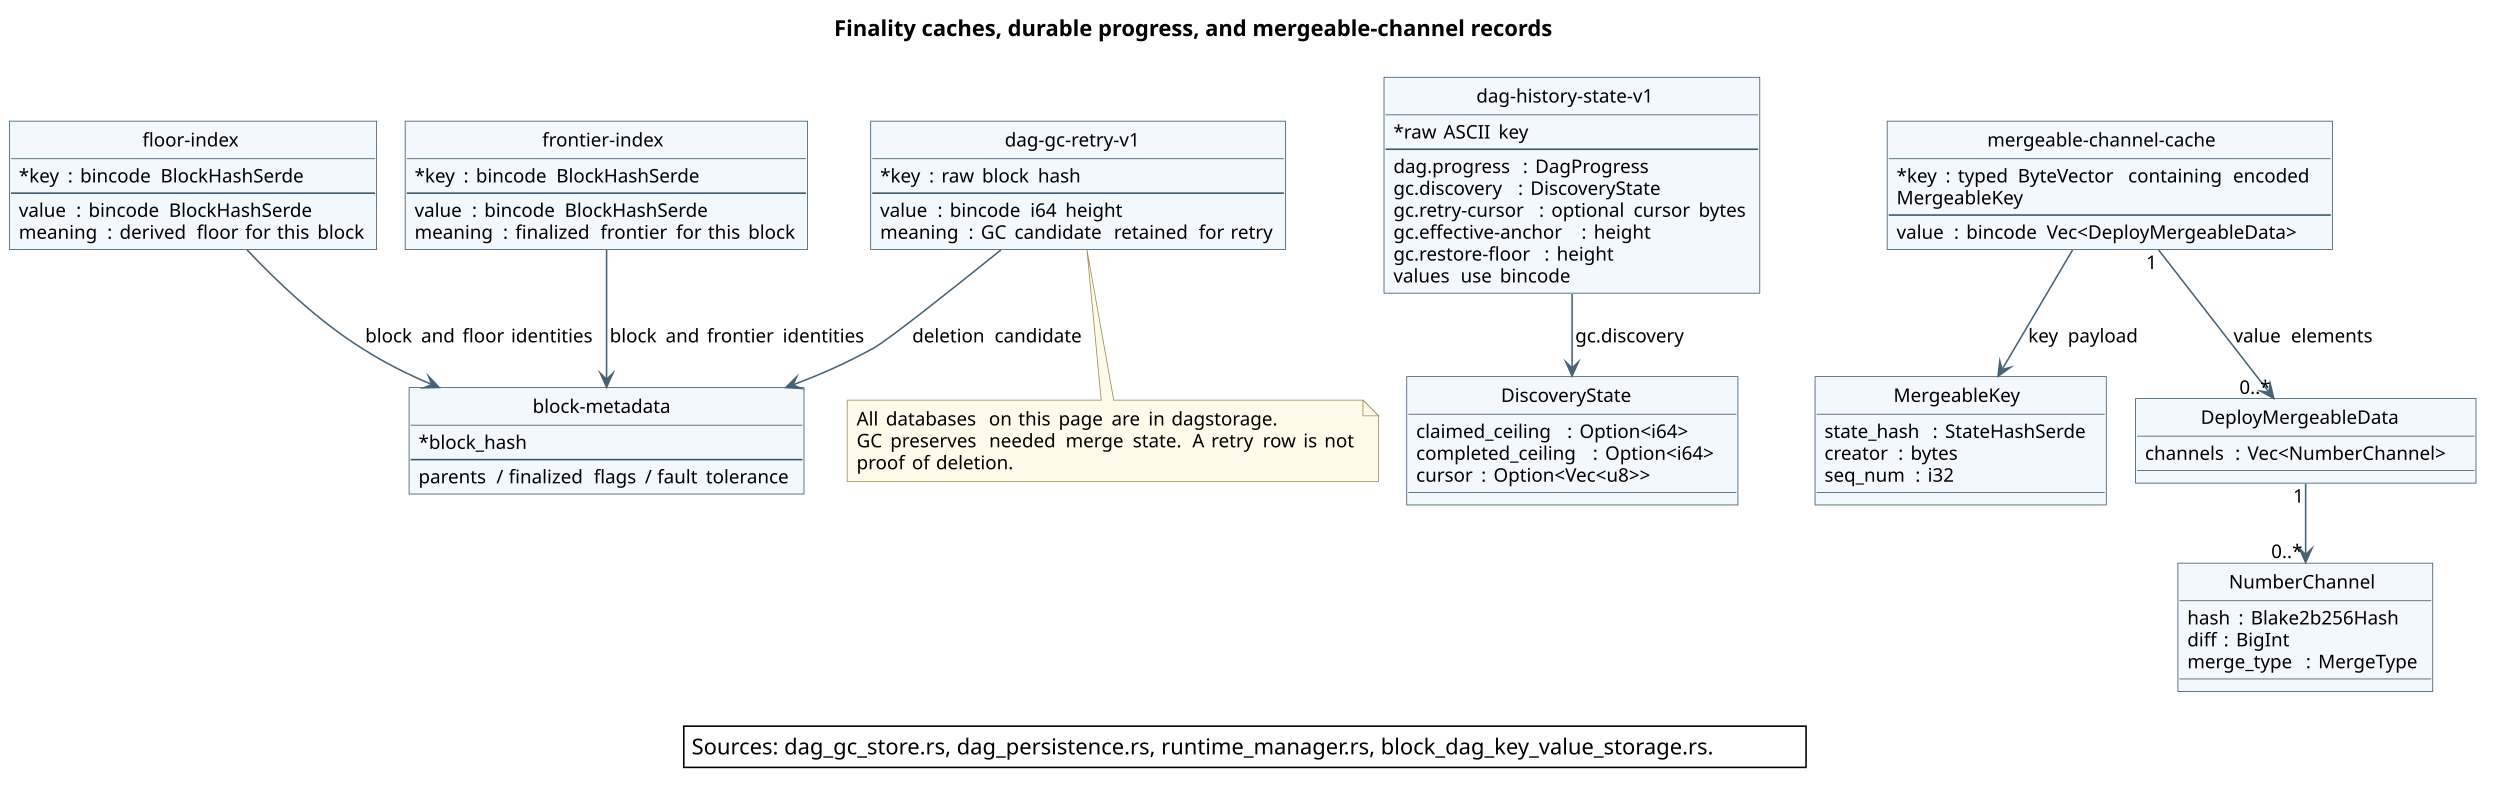
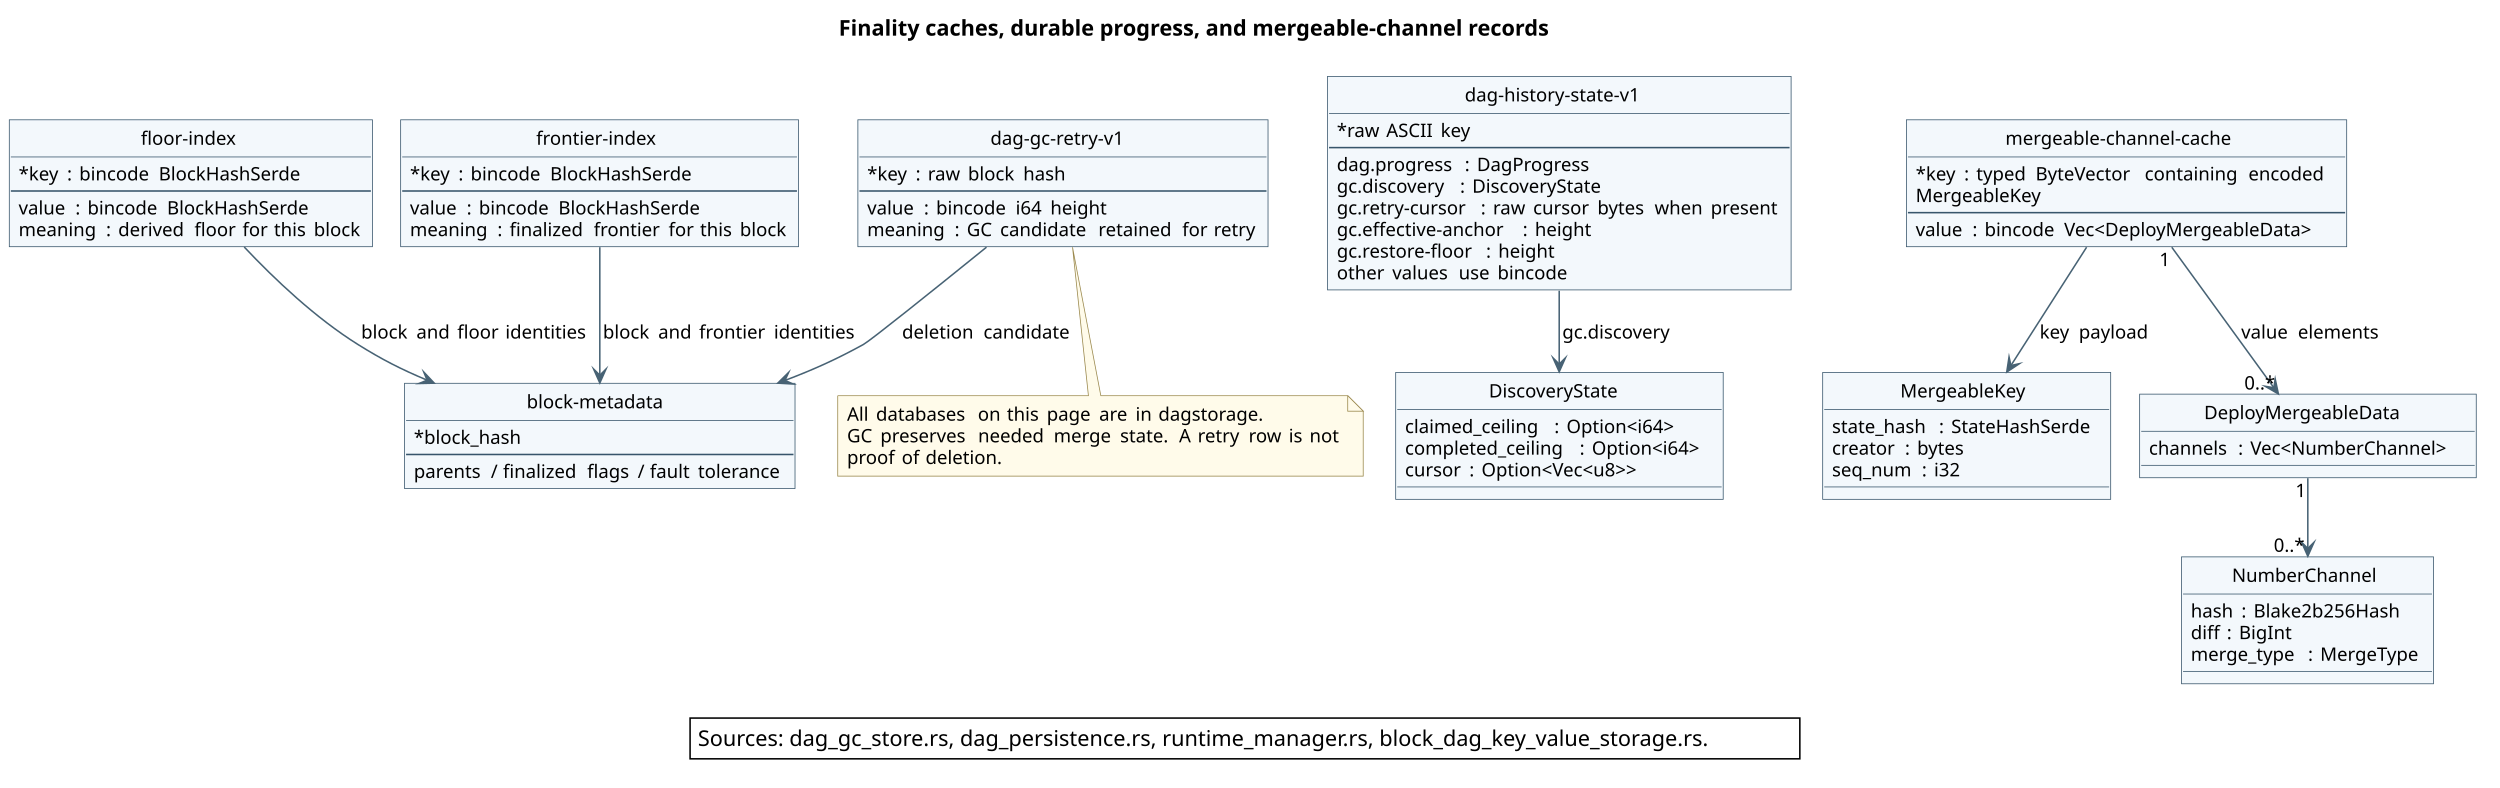
- <svg xmlns="http://www.w3.org/2000/svg" version="1.1" data-diagram-type="CLASS" style="width:1595px;height:508px;background:#FFFFFF;" width="1595px" height="508px" viewBox="0 0 1595 508" zoomAndPan="magnify" preserveAspectRatio="none" contentStyleType="text/css">
+ <svg xmlns="http://www.w3.org/2000/svg" version="1.1" data-diagram-type="CLASS" style="width:1613px;height:508px;background:#FFFFFF;" width="1613px" height="508px" viewBox="0 0 1613 508" zoomAndPan="magnify" preserveAspectRatio="none" contentStyleType="text/css">
  <defs />
  <g font-family="sans-serif" lengthAdjust="spacing">
    <g class="title" data-source-line="2">
-       <text x="532.136" y="22.995" fill="#000" font-size="14" textLength="524.228" font-weight="700">Finality caches, durable progress, and mergeable-channel records</text>
+       <text x="541.136" y="22.995" fill="#000" font-size="14" textLength="524.228" font-weight="700">Finality caches, durable progress, and mergeable-channel records</text>
    </g>
    <g class="entity" data-qualified-name="Floor" id="ent0001" data-source-line="3">
      <rect x="6" y="77.297" width="234.299" height="81.875" fill="#F3F8FC" style="stroke:#37556B;stroke-width:0.5;" />
      <text x="90.876" y="93.436" fill="#000" font-size="12" textLength="64.547">floor-index</text>
      <line x1="7" y1="101.266" x2="239.299" y2="101.266" style="stroke:#37556B;stroke-width:0.5;" />
      <text x="12" y="116.404" fill="#000" font-size="12" textLength="27.434">*key</text>
      <text x="39.434" y="116.404" fill="#000" font-size="12"> </text>
      <text x="43.248" y="116.404" fill="#000" font-size="12">:</text>
      <text x="47.291" y="116.404" fill="#000" font-size="12"> </text>
      <text x="51.105" y="116.404" fill="#000" font-size="12" textLength="47.496">bincode</text>
      <text x="98.602" y="116.404" fill="#000" font-size="12"> </text>
      <text x="102.416" y="116.404" fill="#000" font-size="12" textLength="97.623">BlockHashSerde</text>
      <line x1="7" y1="123.234" x2="239.299" y2="123.234" style="stroke:#37556B;stroke-width:1;" />
      <text x="12" y="138.373" fill="#000" font-size="12" textLength="32.777">value</text>
      <text x="44.777" y="138.373" fill="#000" font-size="12"> </text>
      <text x="48.592" y="138.373" fill="#000" font-size="12">:</text>
      <text x="52.635" y="138.373" fill="#000" font-size="12"> </text>
      <text x="56.449" y="138.373" fill="#000" font-size="12" textLength="47.496">bincode</text>
      <text x="103.945" y="138.373" fill="#000" font-size="12"> </text>
      <text x="107.76" y="138.373" fill="#000" font-size="12" textLength="97.623">BlockHashSerde</text>
      <text x="12" y="152.342" fill="#000" font-size="12" textLength="52.588">meaning</text>
      <text x="64.588" y="152.342" fill="#000" font-size="12"> </text>
      <text x="68.402" y="152.342" fill="#000" font-size="12">:</text>
      <text x="72.445" y="152.342" fill="#000" font-size="12"> </text>
      <text x="76.26" y="152.342" fill="#000" font-size="12" textLength="45.369">derived</text>
      <text x="121.629" y="152.342" fill="#000" font-size="12"> </text>
      <text x="125.443" y="152.342" fill="#000" font-size="12" textLength="27.176">floor</text>
      <text x="152.619" y="152.342" fill="#000" font-size="12"> </text>
      <text x="156.434" y="152.342" fill="#000" font-size="12" textLength="16.5">for</text>
      <text x="172.934" y="152.342" fill="#000" font-size="12"> </text>
      <text x="176.748" y="152.342" fill="#000" font-size="12" textLength="21.896">this</text>
      <text x="198.645" y="152.342" fill="#000" font-size="12"> </text>
      <text x="202.459" y="152.342" fill="#000" font-size="12" textLength="31.84">block</text>
    </g>
    <g class="entity" data-qualified-name="Frontier" id="ent0002" data-source-line="9">
      <rect x="258.5" y="77.297" width="256.699" height="81.875" fill="#F3F8FC" style="stroke:#37556B;stroke-width:0.5;" />
      <text x="345.934" y="93.436" fill="#000" font-size="12" textLength="81.832">frontier-index</text>
      <line x1="259.5" y1="101.266" x2="514.199" y2="101.266" style="stroke:#37556B;stroke-width:0.5;" />
      <text x="264.5" y="116.404" fill="#000" font-size="12" textLength="27.434">*key</text>
      <text x="291.934" y="116.404" fill="#000" font-size="12"> </text>
      <text x="295.748" y="116.404" fill="#000" font-size="12">:</text>
      <text x="299.791" y="116.404" fill="#000" font-size="12"> </text>
      <text x="303.605" y="116.404" fill="#000" font-size="12" textLength="47.496">bincode</text>
      <text x="351.102" y="116.404" fill="#000" font-size="12"> </text>
      <text x="354.916" y="116.404" fill="#000" font-size="12" textLength="97.623">BlockHashSerde</text>
      <line x1="259.5" y1="123.234" x2="514.199" y2="123.234" style="stroke:#37556B;stroke-width:1;" />
      <text x="264.5" y="138.373" fill="#000" font-size="12" textLength="32.777">value</text>
      <text x="297.277" y="138.373" fill="#000" font-size="12"> </text>
      <text x="301.092" y="138.373" fill="#000" font-size="12">:</text>
      <text x="305.135" y="138.373" fill="#000" font-size="12"> </text>
      <text x="308.949" y="138.373" fill="#000" font-size="12" textLength="47.496">bincode</text>
      <text x="356.445" y="138.373" fill="#000" font-size="12"> </text>
      <text x="360.26" y="138.373" fill="#000" font-size="12" textLength="97.623">BlockHashSerde</text>
      <text x="264.5" y="152.342" fill="#000" font-size="12" textLength="52.588">meaning</text>
      <text x="317.088" y="152.342" fill="#000" font-size="12"> </text>
      <text x="320.902" y="152.342" fill="#000" font-size="12">:</text>
      <text x="324.945" y="152.342" fill="#000" font-size="12"> </text>
      <text x="328.76" y="152.342" fill="#000" font-size="12" textLength="50.484">finalized</text>
      <text x="379.244" y="152.342" fill="#000" font-size="12"> </text>
      <text x="383.059" y="152.342" fill="#000" font-size="12" textLength="44.461">frontier</text>
      <text x="427.52" y="152.342" fill="#000" font-size="12"> </text>
      <text x="431.334" y="152.342" fill="#000" font-size="12" textLength="16.5">for</text>
      <text x="447.834" y="152.342" fill="#000" font-size="12"> </text>
      <text x="451.648" y="152.342" fill="#000" font-size="12" textLength="21.896">this</text>
      <text x="473.545" y="152.342" fill="#000" font-size="12"> </text>
      <text x="477.359" y="152.342" fill="#000" font-size="12" textLength="31.84">block</text>
    </g>
    <g class="entity" data-qualified-name="Metadata" id="ent0003" data-source-line="15">
      <rect x="261" y="247.297" width="251.947" height="67.906" fill="#F3F8FC" style="stroke:#37556B;stroke-width:0.5;" />
      <text x="339.809" y="263.436" fill="#000" font-size="12" textLength="94.33">block-metadata</text>
      <line x1="262" y1="271.266" x2="511.947" y2="271.266" style="stroke:#37556B;stroke-width:0.5;" />
      <text x="267" y="286.404" fill="#000" font-size="12" textLength="72.656">*block_hash</text>
      <line x1="262" y1="293.234" x2="511.947" y2="293.234" style="stroke:#37556B;stroke-width:1;" />
      <text x="267" y="308.373" fill="#000" font-size="12" textLength="45.85">parents</text>
      <text x="312.85" y="308.373" fill="#000" font-size="12"> </text>
      <text x="316.664" y="308.373" fill="#000" font-size="12">/</text>
      <text x="320.707" y="308.373" fill="#000" font-size="12"> </text>
      <text x="324.521" y="308.373" fill="#000" font-size="12" textLength="50.484">finalized</text>
      <text x="375.006" y="308.373" fill="#000" font-size="12"> </text>
      <text x="378.82" y="308.373" fill="#000" font-size="12" textLength="28.781">flags</text>
      <text x="407.602" y="308.373" fill="#000" font-size="12"> </text>
      <text x="411.416" y="308.373" fill="#000" font-size="12">/</text>
      <text x="415.459" y="308.373" fill="#000" font-size="12"> </text>
      <text x="419.273" y="308.373" fill="#000" font-size="12" textLength="27.223">fault</text>
      <text x="446.496" y="308.373" fill="#000" font-size="12"> </text>
      <text x="450.311" y="308.373" fill="#000" font-size="12" textLength="56.637">tolerance</text>
    </g>
    <g class="entity" data-qualified-name="State" id="ent0004" data-source-line="20">
-       <rect x="883" y="49.297" width="239.736" height="137.75" fill="#F3F8FC" style="stroke:#37556B;stroke-width:0.5;" />
-       <text x="941.875" y="65.436" fill="#000" font-size="12" textLength="121.986">dag-history-state-v1</text>
-       <line x1="884" y1="73.266" x2="1121.736" y2="73.266" style="stroke:#37556B;stroke-width:0.5;" />
-       <text x="889" y="88.404" fill="#000" font-size="12" textLength="28.102">*raw</text>
-       <text x="917.102" y="88.404" fill="#000" font-size="12"> </text>
-       <text x="920.916" y="88.404" fill="#000" font-size="12" textLength="31.283">ASCII</text>
-       <text x="952.199" y="88.404" fill="#000" font-size="12"> </text>
-       <text x="956.014" y="88.404" fill="#000" font-size="12" textLength="21.434">key</text>
-       <line x1="884" y1="95.234" x2="1121.736" y2="95.234" style="stroke:#37556B;stroke-width:1;" />
-       <text x="889" y="110.373" fill="#000" font-size="12" textLength="78.732">dag.progress</text>
-       <text x="967.732" y="110.373" fill="#000" font-size="12"> </text>
-       <text x="971.547" y="110.373" fill="#000" font-size="12">:</text>
-       <text x="975.59" y="110.373" fill="#000" font-size="12"> </text>
-       <text x="979.404" y="110.373" fill="#000" font-size="12" textLength="76.16">DagProgress</text>
-       <text x="889" y="124.342" fill="#000" font-size="12" textLength="75.691">gc.discovery</text>
-       <text x="964.691" y="124.342" fill="#000" font-size="12"> </text>
-       <text x="968.506" y="124.342" fill="#000" font-size="12">:</text>
-       <text x="972.549" y="124.342" fill="#000" font-size="12"> </text>
-       <text x="976.363" y="124.342" fill="#000" font-size="12" textLength="91.049">DiscoveryState</text>
-       <text x="889" y="138.311" fill="#000" font-size="12" textLength="89.08">gc.retry-cursor</text>
-       <text x="978.08" y="138.311" fill="#000" font-size="12"> </text>
-       <text x="981.895" y="138.311" fill="#000" font-size="12">:</text>
-       <text x="985.938" y="138.311" fill="#000" font-size="12"> </text>
-       <text x="989.752" y="138.311" fill="#000" font-size="12" textLength="48.633">optional</text>
-       <text x="1038.385" y="138.311" fill="#000" font-size="12"> </text>
-       <text x="1042.199" y="138.311" fill="#000" font-size="12" textLength="37.664">cursor</text>
-       <text x="1079.863" y="138.311" fill="#000" font-size="12"> </text>
-       <text x="1083.678" y="138.311" fill="#000" font-size="12" textLength="33.059">bytes</text>
-       <text x="889" y="152.279" fill="#000" font-size="12" textLength="116.133">gc.effective-anchor</text>
-       <text x="1005.133" y="152.279" fill="#000" font-size="12"> </text>
-       <text x="1008.947" y="152.279" fill="#000" font-size="12">:</text>
-       <text x="1012.99" y="152.279" fill="#000" font-size="12"> </text>
-       <text x="1016.805" y="152.279" fill="#000" font-size="12" textLength="38.25">height</text>
-       <text x="889" y="166.248" fill="#000" font-size="12" textLength="92.467">gc.restore-floor</text>
-       <text x="981.467" y="166.248" fill="#000" font-size="12"> </text>
-       <text x="985.281" y="166.248" fill="#000" font-size="12">:</text>
-       <text x="989.324" y="166.248" fill="#000" font-size="12"> </text>
-       <text x="993.139" y="166.248" fill="#000" font-size="12" textLength="38.25">height</text>
-       <text x="889" y="180.217" fill="#000" font-size="12" textLength="39.029">values</text>
-       <text x="928.029" y="180.217" fill="#000" font-size="12"> </text>
-       <text x="931.844" y="180.217" fill="#000" font-size="12" textLength="21.24">use</text>
-       <text x="953.084" y="180.217" fill="#000" font-size="12"> </text>
-       <text x="956.898" y="180.217" fill="#000" font-size="12" textLength="47.496">bincode</text>
+       <rect x="856.5" y="49.297" width="299.121" height="137.75" fill="#F3F8FC" style="stroke:#37556B;stroke-width:0.5;" />
+       <text x="945.067" y="65.436" fill="#000" font-size="12" textLength="121.986">dag-history-state-v1</text>
+       <line x1="857.5" y1="73.266" x2="1154.621" y2="73.266" style="stroke:#37556B;stroke-width:0.5;" />
+       <text x="862.5" y="88.404" fill="#000" font-size="12" textLength="28.102">*raw</text>
+       <text x="890.602" y="88.404" fill="#000" font-size="12"> </text>
+       <text x="894.416" y="88.404" fill="#000" font-size="12" textLength="31.283">ASCII</text>
+       <text x="925.699" y="88.404" fill="#000" font-size="12"> </text>
+       <text x="929.514" y="88.404" fill="#000" font-size="12" textLength="21.434">key</text>
+       <line x1="857.5" y1="95.234" x2="1154.621" y2="95.234" style="stroke:#37556B;stroke-width:1;" />
+       <text x="862.5" y="110.373" fill="#000" font-size="12" textLength="78.732">dag.progress</text>
+       <text x="941.232" y="110.373" fill="#000" font-size="12"> </text>
+       <text x="945.047" y="110.373" fill="#000" font-size="12">:</text>
+       <text x="949.09" y="110.373" fill="#000" font-size="12"> </text>
+       <text x="952.904" y="110.373" fill="#000" font-size="12" textLength="76.16">DagProgress</text>
+       <text x="862.5" y="124.342" fill="#000" font-size="12" textLength="75.691">gc.discovery</text>
+       <text x="938.191" y="124.342" fill="#000" font-size="12"> </text>
+       <text x="942.006" y="124.342" fill="#000" font-size="12">:</text>
+       <text x="946.049" y="124.342" fill="#000" font-size="12"> </text>
+       <text x="949.863" y="124.342" fill="#000" font-size="12" textLength="91.049">DiscoveryState</text>
+       <text x="862.5" y="138.311" fill="#000" font-size="12" textLength="89.08">gc.retry-cursor</text>
+       <text x="951.58" y="138.311" fill="#000" font-size="12"> </text>
+       <text x="955.395" y="138.311" fill="#000" font-size="12">:</text>
+       <text x="959.438" y="138.311" fill="#000" font-size="12"> </text>
+       <text x="963.252" y="138.311" fill="#000" font-size="12" textLength="22.102">raw</text>
+       <text x="985.354" y="138.311" fill="#000" font-size="12"> </text>
+       <text x="989.168" y="138.311" fill="#000" font-size="12" textLength="37.664">cursor</text>
+       <text x="1026.832" y="138.311" fill="#000" font-size="12"> </text>
+       <text x="1030.646" y="138.311" fill="#000" font-size="12" textLength="33.059">bytes</text>
+       <text x="1063.705" y="138.311" fill="#000" font-size="12"> </text>
+       <text x="1067.52" y="138.311" fill="#000" font-size="12" textLength="32.408">when</text>
+       <text x="1099.928" y="138.311" fill="#000" font-size="12"> </text>
+       <text x="1103.742" y="138.311" fill="#000" font-size="12" textLength="45.879">present</text>
+       <text x="862.5" y="152.279" fill="#000" font-size="12" textLength="116.133">gc.effective-anchor</text>
+       <text x="978.633" y="152.279" fill="#000" font-size="12"> </text>
+       <text x="982.447" y="152.279" fill="#000" font-size="12">:</text>
+       <text x="986.49" y="152.279" fill="#000" font-size="12"> </text>
+       <text x="990.305" y="152.279" fill="#000" font-size="12" textLength="38.25">height</text>
+       <text x="862.5" y="166.248" fill="#000" font-size="12" textLength="92.467">gc.restore-floor</text>
+       <text x="954.967" y="166.248" fill="#000" font-size="12"> </text>
+       <text x="958.781" y="166.248" fill="#000" font-size="12">:</text>
+       <text x="962.824" y="166.248" fill="#000" font-size="12"> </text>
+       <text x="966.639" y="166.248" fill="#000" font-size="12" textLength="38.25">height</text>
+       <text x="862.5" y="180.217" fill="#000" font-size="12" textLength="31.969">other</text>
+       <text x="894.469" y="180.217" fill="#000" font-size="12"> </text>
+       <text x="898.283" y="180.217" fill="#000" font-size="12" textLength="39.029">values</text>
+       <text x="937.313" y="180.217" fill="#000" font-size="12"> </text>
+       <text x="941.127" y="180.217" fill="#000" font-size="12" textLength="21.24">use</text>
+       <text x="962.367" y="180.217" fill="#000" font-size="12"> </text>
+       <text x="966.182" y="180.217" fill="#000" font-size="12" textLength="47.496">bincode</text>
    </g>
    <g class="entity" data-qualified-name="DiscoveryState" id="ent0005" data-source-line="30">
-       <rect x="897.5" y="240.297" width="211.307" height="81.875" fill="#F3F8FC" style="stroke:#37556B;stroke-width:0.5;" />
-       <text x="957.629" y="256.436" fill="#000" font-size="12" textLength="91.049">DiscoveryState</text>
-       <line x1="898.5" y1="264.266" x2="1107.807" y2="264.266" style="stroke:#37556B;stroke-width:0.5;" />
-       <text x="903.5" y="279.404" fill="#000" font-size="12" textLength="92.514">claimed_ceiling</text>
-       <text x="996.014" y="279.404" fill="#000" font-size="12"> </text>
-       <text x="999.828" y="279.404" fill="#000" font-size="12">:</text>
-       <text x="1003.871" y="279.404" fill="#000" font-size="12"> </text>
-       <text x="1007.686" y="279.404" fill="#000" font-size="12" textLength="78.762">Option&lt;i64&gt;</text>
-       <text x="903.5" y="293.373" fill="#000" font-size="12" textLength="108.873">completed_ceiling</text>
-       <text x="1012.373" y="293.373" fill="#000" font-size="12"> </text>
-       <text x="1016.188" y="293.373" fill="#000" font-size="12">:</text>
-       <text x="1020.23" y="293.373" fill="#000" font-size="12"> </text>
-       <text x="1024.045" y="293.373" fill="#000" font-size="12" textLength="78.762">Option&lt;i64&gt;</text>
-       <text x="903.5" y="307.342" fill="#000" font-size="12" textLength="37.664">cursor</text>
-       <text x="941.164" y="307.342" fill="#000" font-size="12"> </text>
-       <text x="944.979" y="307.342" fill="#000" font-size="12">:</text>
-       <text x="949.021" y="307.342" fill="#000" font-size="12"> </text>
-       <text x="952.836" y="307.342" fill="#000" font-size="12" textLength="117.697">Option&lt;Vec&lt;u8&gt;&gt;</text>
-       <line x1="898.5" y1="314.172" x2="1107.807" y2="314.172" style="stroke:#37556B;stroke-width:0.5;" />
+       <rect x="900.5" y="240.297" width="211.307" height="81.875" fill="#F3F8FC" style="stroke:#37556B;stroke-width:0.5;" />
+       <text x="960.629" y="256.436" fill="#000" font-size="12" textLength="91.049">DiscoveryState</text>
+       <line x1="901.5" y1="264.266" x2="1110.807" y2="264.266" style="stroke:#37556B;stroke-width:0.5;" />
+       <text x="906.5" y="279.404" fill="#000" font-size="12" textLength="92.514">claimed_ceiling</text>
+       <text x="999.014" y="279.404" fill="#000" font-size="12"> </text>
+       <text x="1002.828" y="279.404" fill="#000" font-size="12">:</text>
+       <text x="1006.871" y="279.404" fill="#000" font-size="12"> </text>
+       <text x="1010.686" y="279.404" fill="#000" font-size="12" textLength="78.762">Option&lt;i64&gt;</text>
+       <text x="906.5" y="293.373" fill="#000" font-size="12" textLength="108.873">completed_ceiling</text>
+       <text x="1015.373" y="293.373" fill="#000" font-size="12"> </text>
+       <text x="1019.188" y="293.373" fill="#000" font-size="12">:</text>
+       <text x="1023.23" y="293.373" fill="#000" font-size="12"> </text>
+       <text x="1027.045" y="293.373" fill="#000" font-size="12" textLength="78.762">Option&lt;i64&gt;</text>
+       <text x="906.5" y="307.342" fill="#000" font-size="12" textLength="37.664">cursor</text>
+       <text x="944.164" y="307.342" fill="#000" font-size="12"> </text>
+       <text x="947.979" y="307.342" fill="#000" font-size="12">:</text>
+       <text x="952.021" y="307.342" fill="#000" font-size="12"> </text>
+       <text x="955.836" y="307.342" fill="#000" font-size="12" textLength="117.697">Option&lt;Vec&lt;u8&gt;&gt;</text>
+       <line x1="901.5" y1="314.172" x2="1110.807" y2="314.172" style="stroke:#37556B;stroke-width:0.5;" />
    </g>
    <g class="entity" data-qualified-name="Retry" id="ent0006" data-source-line="35">
-       <rect x="555.5" y="77.297" width="264.633" height="81.875" fill="#F3F8FC" style="stroke:#37556B;stroke-width:0.5;" />
-       <text x="641.023" y="93.436" fill="#000" font-size="12" textLength="93.586">dag-gc-retry-v1</text>
-       <line x1="556.5" y1="101.266" x2="819.133" y2="101.266" style="stroke:#37556B;stroke-width:0.5;" />
-       <text x="561.5" y="116.404" fill="#000" font-size="12" textLength="27.434">*key</text>
-       <text x="588.934" y="116.404" fill="#000" font-size="12"> </text>
-       <text x="592.748" y="116.404" fill="#000" font-size="12">:</text>
-       <text x="596.791" y="116.404" fill="#000" font-size="12"> </text>
-       <text x="600.605" y="116.404" fill="#000" font-size="12" textLength="22.102">raw</text>
-       <text x="622.707" y="116.404" fill="#000" font-size="12"> </text>
-       <text x="626.521" y="116.404" fill="#000" font-size="12" textLength="31.84">block</text>
-       <text x="658.361" y="116.404" fill="#000" font-size="12"> </text>
-       <text x="662.176" y="116.404" fill="#000" font-size="12" textLength="28.816">hash</text>
-       <line x1="556.5" y1="123.234" x2="819.133" y2="123.234" style="stroke:#37556B;stroke-width:1;" />
-       <text x="561.5" y="138.373" fill="#000" font-size="12" textLength="32.777">value</text>
-       <text x="594.277" y="138.373" fill="#000" font-size="12"> </text>
-       <text x="598.092" y="138.373" fill="#000" font-size="12">:</text>
-       <text x="602.135" y="138.373" fill="#000" font-size="12"> </text>
-       <text x="605.949" y="138.373" fill="#000" font-size="12" textLength="47.496">bincode</text>
-       <text x="653.445" y="138.373" fill="#000" font-size="12"> </text>
-       <text x="657.26" y="138.373" fill="#000" font-size="12" textLength="18.604">i64</text>
-       <text x="675.863" y="138.373" fill="#000" font-size="12"> </text>
-       <text x="679.678" y="138.373" fill="#000" font-size="12" textLength="38.25">height</text>
-       <text x="561.5" y="152.342" fill="#000" font-size="12" textLength="52.588">meaning</text>
-       <text x="614.088" y="152.342" fill="#000" font-size="12"> </text>
-       <text x="617.902" y="152.342" fill="#000" font-size="12">:</text>
-       <text x="621.945" y="152.342" fill="#000" font-size="12"> </text>
-       <text x="625.76" y="152.342" fill="#000" font-size="12" textLength="17.678">GC</text>
-       <text x="643.438" y="152.342" fill="#000" font-size="12"> </text>
-       <text x="647.252" y="152.342" fill="#000" font-size="12" textLength="59.566">candidate</text>
-       <text x="706.818" y="152.342" fill="#000" font-size="12"> </text>
-       <text x="710.633" y="152.342" fill="#000" font-size="12" textLength="50.314">retained</text>
-       <text x="760.947" y="152.342" fill="#000" font-size="12"> </text>
-       <text x="764.762" y="152.342" fill="#000" font-size="12" textLength="16.5">for</text>
-       <text x="781.262" y="152.342" fill="#000" font-size="12"> </text>
-       <text x="785.076" y="152.342" fill="#000" font-size="12" textLength="29.057">retry</text>
+       <rect x="553.5" y="77.297" width="264.633" height="81.875" fill="#F3F8FC" style="stroke:#37556B;stroke-width:0.5;" />
+       <text x="639.023" y="93.436" fill="#000" font-size="12" textLength="93.586">dag-gc-retry-v1</text>
+       <line x1="554.5" y1="101.266" x2="817.133" y2="101.266" style="stroke:#37556B;stroke-width:0.5;" />
+       <text x="559.5" y="116.404" fill="#000" font-size="12" textLength="27.434">*key</text>
+       <text x="586.934" y="116.404" fill="#000" font-size="12"> </text>
+       <text x="590.748" y="116.404" fill="#000" font-size="12">:</text>
+       <text x="594.791" y="116.404" fill="#000" font-size="12"> </text>
+       <text x="598.605" y="116.404" fill="#000" font-size="12" textLength="22.102">raw</text>
+       <text x="620.707" y="116.404" fill="#000" font-size="12"> </text>
+       <text x="624.521" y="116.404" fill="#000" font-size="12" textLength="31.84">block</text>
+       <text x="656.361" y="116.404" fill="#000" font-size="12"> </text>
+       <text x="660.176" y="116.404" fill="#000" font-size="12" textLength="28.816">hash</text>
+       <line x1="554.5" y1="123.234" x2="817.133" y2="123.234" style="stroke:#37556B;stroke-width:1;" />
+       <text x="559.5" y="138.373" fill="#000" font-size="12" textLength="32.777">value</text>
+       <text x="592.277" y="138.373" fill="#000" font-size="12"> </text>
+       <text x="596.092" y="138.373" fill="#000" font-size="12">:</text>
+       <text x="600.135" y="138.373" fill="#000" font-size="12"> </text>
+       <text x="603.949" y="138.373" fill="#000" font-size="12" textLength="47.496">bincode</text>
+       <text x="651.445" y="138.373" fill="#000" font-size="12"> </text>
+       <text x="655.26" y="138.373" fill="#000" font-size="12" textLength="18.604">i64</text>
+       <text x="673.863" y="138.373" fill="#000" font-size="12"> </text>
+       <text x="677.678" y="138.373" fill="#000" font-size="12" textLength="38.25">height</text>
+       <text x="559.5" y="152.342" fill="#000" font-size="12" textLength="52.588">meaning</text>
+       <text x="612.088" y="152.342" fill="#000" font-size="12"> </text>
+       <text x="615.902" y="152.342" fill="#000" font-size="12">:</text>
+       <text x="619.945" y="152.342" fill="#000" font-size="12"> </text>
+       <text x="623.76" y="152.342" fill="#000" font-size="12" textLength="17.678">GC</text>
+       <text x="641.438" y="152.342" fill="#000" font-size="12"> </text>
+       <text x="645.252" y="152.342" fill="#000" font-size="12" textLength="59.566">candidate</text>
+       <text x="704.818" y="152.342" fill="#000" font-size="12"> </text>
+       <text x="708.633" y="152.342" fill="#000" font-size="12" textLength="50.314">retained</text>
+       <text x="758.947" y="152.342" fill="#000" font-size="12"> </text>
+       <text x="762.762" y="152.342" fill="#000" font-size="12" textLength="16.5">for</text>
+       <text x="779.262" y="152.342" fill="#000" font-size="12"> </text>
+       <text x="783.076" y="152.342" fill="#000" font-size="12" textLength="29.057">retry</text>
    </g>
    <g class="entity" data-qualified-name="Mergeable" id="ent0007" data-source-line="41">
-       <rect x="1204" y="77.297" width="284.086" height="81.875" fill="#F3F8FC" style="stroke:#37556B;stroke-width:0.5;" />
-       <text x="1267.855" y="93.436" fill="#000" font-size="12" textLength="156.375">mergeable-channel-cache</text>
-       <line x1="1205" y1="101.266" x2="1487.086" y2="101.266" style="stroke:#37556B;stroke-width:0.5;" />
-       <text x="1210" y="116.404" fill="#000" font-size="12" textLength="27.434">*key</text>
-       <text x="1237.434" y="116.404" fill="#000" font-size="12"> </text>
-       <text x="1241.248" y="116.404" fill="#000" font-size="12">:</text>
-       <text x="1245.291" y="116.404" fill="#000" font-size="12"> </text>
-       <text x="1249.105" y="116.404" fill="#000" font-size="12" textLength="34.424">typed</text>
-       <text x="1283.529" y="116.404" fill="#000" font-size="12"> </text>
-       <text x="1287.344" y="116.404" fill="#000" font-size="12" textLength="66.592">ByteVector</text>
-       <text x="1353.936" y="116.404" fill="#000" font-size="12"> </text>
-       <text x="1357.75" y="116.404" fill="#000" font-size="12" textLength="63.1">containing</text>
-       <text x="1420.85" y="116.404" fill="#000" font-size="12"> </text>
-       <text x="1424.664" y="116.404" fill="#000" font-size="12" textLength="51.545">encoded</text>
-       <text x="1210" y="130.373" fill="#000" font-size="12" textLength="85.711">MergeableKey</text>
-       <line x1="1205" y1="137.203" x2="1487.086" y2="137.203" style="stroke:#37556B;stroke-width:1;" />
-       <text x="1210" y="152.342" fill="#000" font-size="12" textLength="32.777">value</text>
-       <text x="1242.777" y="152.342" fill="#000" font-size="12"> </text>
-       <text x="1246.592" y="152.342" fill="#000" font-size="12">:</text>
-       <text x="1250.635" y="152.342" fill="#000" font-size="12"> </text>
-       <text x="1254.449" y="152.342" fill="#000" font-size="12" textLength="47.496">bincode</text>
-       <text x="1301.945" y="152.342" fill="#000" font-size="12"> </text>
-       <text x="1305.76" y="152.342" fill="#000" font-size="12" textLength="176.326">Vec&lt;DeployMergeableData&gt;</text>
+       <rect x="1230" y="77.297" width="284.086" height="81.875" fill="#F3F8FC" style="stroke:#37556B;stroke-width:0.5;" />
+       <text x="1293.855" y="93.436" fill="#000" font-size="12" textLength="156.375">mergeable-channel-cache</text>
+       <line x1="1231" y1="101.266" x2="1513.086" y2="101.266" style="stroke:#37556B;stroke-width:0.5;" />
+       <text x="1236" y="116.404" fill="#000" font-size="12" textLength="27.434">*key</text>
+       <text x="1263.434" y="116.404" fill="#000" font-size="12"> </text>
+       <text x="1267.248" y="116.404" fill="#000" font-size="12">:</text>
+       <text x="1271.291" y="116.404" fill="#000" font-size="12"> </text>
+       <text x="1275.105" y="116.404" fill="#000" font-size="12" textLength="34.424">typed</text>
+       <text x="1309.529" y="116.404" fill="#000" font-size="12"> </text>
+       <text x="1313.344" y="116.404" fill="#000" font-size="12" textLength="66.592">ByteVector</text>
+       <text x="1379.936" y="116.404" fill="#000" font-size="12"> </text>
+       <text x="1383.75" y="116.404" fill="#000" font-size="12" textLength="63.1">containing</text>
+       <text x="1446.85" y="116.404" fill="#000" font-size="12"> </text>
+       <text x="1450.664" y="116.404" fill="#000" font-size="12" textLength="51.545">encoded</text>
+       <text x="1236" y="130.373" fill="#000" font-size="12" textLength="85.711">MergeableKey</text>
+       <line x1="1231" y1="137.203" x2="1513.086" y2="137.203" style="stroke:#37556B;stroke-width:1;" />
+       <text x="1236" y="152.342" fill="#000" font-size="12" textLength="32.777">value</text>
+       <text x="1268.777" y="152.342" fill="#000" font-size="12"> </text>
+       <text x="1272.592" y="152.342" fill="#000" font-size="12">:</text>
+       <text x="1276.635" y="152.342" fill="#000" font-size="12"> </text>
+       <text x="1280.449" y="152.342" fill="#000" font-size="12" textLength="47.496">bincode</text>
+       <text x="1327.945" y="152.342" fill="#000" font-size="12"> </text>
+       <text x="1331.76" y="152.342" fill="#000" font-size="12" textLength="176.326">Vec&lt;DeployMergeableData&gt;</text>
    </g>
    <g class="entity" data-qualified-name="MergeableKey" id="ent0008" data-source-line="46">
-       <rect x="1158" y="240.297" width="185.818" height="81.875" fill="#F3F8FC" style="stroke:#37556B;stroke-width:0.5;" />
-       <text x="1208.054" y="256.436" fill="#000" font-size="12" textLength="85.711">MergeableKey</text>
-       <line x1="1159" y1="264.266" x2="1342.818" y2="264.266" style="stroke:#37556B;stroke-width:0.5;" />
-       <text x="1164" y="279.404" fill="#000" font-size="12" textLength="65.215">state_hash</text>
-       <text x="1229.215" y="279.404" fill="#000" font-size="12"> </text>
-       <text x="1233.029" y="279.404" fill="#000" font-size="12">:</text>
-       <text x="1237.072" y="279.404" fill="#000" font-size="12"> </text>
-       <text x="1240.887" y="279.404" fill="#000" font-size="12" textLength="96.932">StateHashSerde</text>
-       <text x="1164" y="293.373" fill="#000" font-size="12" textLength="43.248">creator</text>
-       <text x="1207.248" y="293.373" fill="#000" font-size="12"> </text>
-       <text x="1211.063" y="293.373" fill="#000" font-size="12">:</text>
-       <text x="1215.105" y="293.373" fill="#000" font-size="12"> </text>
-       <text x="1218.92" y="293.373" fill="#000" font-size="12" textLength="33.059">bytes</text>
-       <text x="1164" y="307.342" fill="#000" font-size="12" textLength="54.152">seq_num</text>
-       <text x="1218.152" y="307.342" fill="#000" font-size="12"> </text>
-       <text x="1221.967" y="307.342" fill="#000" font-size="12">:</text>
-       <text x="1226.01" y="307.342" fill="#000" font-size="12"> </text>
-       <text x="1229.824" y="307.342" fill="#000" font-size="12" textLength="18.604">i32</text>
-       <line x1="1159" y1="314.172" x2="1342.818" y2="314.172" style="stroke:#37556B;stroke-width:0.5;" />
+       <rect x="1176" y="240.297" width="185.818" height="81.875" fill="#F3F8FC" style="stroke:#37556B;stroke-width:0.5;" />
+       <text x="1226.054" y="256.436" fill="#000" font-size="12" textLength="85.711">MergeableKey</text>
+       <line x1="1177" y1="264.266" x2="1360.818" y2="264.266" style="stroke:#37556B;stroke-width:0.5;" />
+       <text x="1182" y="279.404" fill="#000" font-size="12" textLength="65.215">state_hash</text>
+       <text x="1247.215" y="279.404" fill="#000" font-size="12"> </text>
+       <text x="1251.029" y="279.404" fill="#000" font-size="12">:</text>
+       <text x="1255.072" y="279.404" fill="#000" font-size="12"> </text>
+       <text x="1258.887" y="279.404" fill="#000" font-size="12" textLength="96.932">StateHashSerde</text>
+       <text x="1182" y="293.373" fill="#000" font-size="12" textLength="43.248">creator</text>
+       <text x="1225.248" y="293.373" fill="#000" font-size="12"> </text>
+       <text x="1229.063" y="293.373" fill="#000" font-size="12">:</text>
+       <text x="1233.105" y="293.373" fill="#000" font-size="12"> </text>
+       <text x="1236.92" y="293.373" fill="#000" font-size="12" textLength="33.059">bytes</text>
+       <text x="1182" y="307.342" fill="#000" font-size="12" textLength="54.152">seq_num</text>
+       <text x="1236.152" y="307.342" fill="#000" font-size="12"> </text>
+       <text x="1239.967" y="307.342" fill="#000" font-size="12">:</text>
+       <text x="1244.01" y="307.342" fill="#000" font-size="12"> </text>
+       <text x="1247.824" y="307.342" fill="#000" font-size="12" textLength="18.604">i32</text>
+       <line x1="1177" y1="314.172" x2="1360.818" y2="314.172" style="stroke:#37556B;stroke-width:0.5;" />
    </g>
    <g class="entity" data-qualified-name="DeployMergeableData" id="ent0009" data-source-line="51">
-       <rect x="1362.5" y="254.297" width="217.178" height="53.938" fill="#F3F8FC" style="stroke:#37556B;stroke-width:0.5;" />
-       <text x="1404.075" y="270.436" fill="#000" font-size="12" textLength="134.027">DeployMergeableData</text>
-       <line x1="1363.5" y1="278.266" x2="1578.678" y2="278.266" style="stroke:#37556B;stroke-width:0.5;" />
-       <text x="1368.5" y="293.404" fill="#000" font-size="12" textLength="53.736">channels</text>
-       <text x="1422.236" y="293.404" fill="#000" font-size="12"> </text>
-       <text x="1426.051" y="293.404" fill="#000" font-size="12">:</text>
-       <text x="1430.094" y="293.404" fill="#000" font-size="12"> </text>
-       <text x="1433.908" y="293.404" fill="#000" font-size="12" textLength="139.77">Vec&lt;NumberChannel&gt;</text>
-       <line x1="1363.5" y1="300.234" x2="1578.678" y2="300.234" style="stroke:#37556B;stroke-width:0.5;" />
+       <rect x="1380.5" y="254.297" width="217.178" height="53.938" fill="#F3F8FC" style="stroke:#37556B;stroke-width:0.5;" />
+       <text x="1422.075" y="270.436" fill="#000" font-size="12" textLength="134.027">DeployMergeableData</text>
+       <line x1="1381.5" y1="278.266" x2="1596.678" y2="278.266" style="stroke:#37556B;stroke-width:0.5;" />
+       <text x="1386.5" y="293.404" fill="#000" font-size="12" textLength="53.736">channels</text>
+       <text x="1440.236" y="293.404" fill="#000" font-size="12"> </text>
+       <text x="1444.051" y="293.404" fill="#000" font-size="12">:</text>
+       <text x="1448.094" y="293.404" fill="#000" font-size="12"> </text>
+       <text x="1451.908" y="293.404" fill="#000" font-size="12" textLength="139.77">Vec&lt;NumberChannel&gt;</text>
+       <line x1="1381.5" y1="300.234" x2="1596.678" y2="300.234" style="stroke:#37556B;stroke-width:0.5;" />
    </g>
    <g class="entity" data-qualified-name="NumberChannel" id="ent0010" data-source-line="54">
-       <rect x="1389.5" y="359.297" width="162.586" height="81.875" fill="#F3F8FC" style="stroke:#37556B;stroke-width:0.5;" />
-       <text x="1422.058" y="375.436" fill="#000" font-size="12" textLength="97.471">NumberChannel</text>
-       <line x1="1390.5" y1="383.266" x2="1551.086" y2="383.266" style="stroke:#37556B;stroke-width:0.5;" />
-       <text x="1395.5" y="398.404" fill="#000" font-size="12" textLength="28.816">hash</text>
-       <text x="1424.316" y="398.404" fill="#000" font-size="12"> </text>
-       <text x="1428.131" y="398.404" fill="#000" font-size="12">:</text>
-       <text x="1432.174" y="398.404" fill="#000" font-size="12"> </text>
-       <text x="1435.988" y="398.404" fill="#000" font-size="12" textLength="101.643">Blake2b256Hash</text>
-       <text x="1395.5" y="412.373" fill="#000" font-size="12" textLength="19.4">diff</text>
-       <text x="1414.9" y="412.373" fill="#000" font-size="12"> </text>
-       <text x="1418.715" y="412.373" fill="#000" font-size="12">:</text>
-       <text x="1422.758" y="412.373" fill="#000" font-size="12"> </text>
-       <text x="1426.572" y="412.373" fill="#000" font-size="12" textLength="35.033">BigInt</text>
-       <text x="1395.5" y="426.342" fill="#000" font-size="12" textLength="71.813">merge_type</text>
-       <text x="1467.313" y="426.342" fill="#000" font-size="12"> </text>
-       <text x="1471.127" y="426.342" fill="#000" font-size="12">:</text>
-       <text x="1475.17" y="426.342" fill="#000" font-size="12"> </text>
-       <text x="1478.984" y="426.342" fill="#000" font-size="12" textLength="67.102">MergeType</text>
-       <line x1="1390.5" y1="433.172" x2="1551.086" y2="433.172" style="stroke:#37556B;stroke-width:0.5;" />
+       <rect x="1407.5" y="359.297" width="162.586" height="81.875" fill="#F3F8FC" style="stroke:#37556B;stroke-width:0.5;" />
+       <text x="1440.058" y="375.436" fill="#000" font-size="12" textLength="97.471">NumberChannel</text>
+       <line x1="1408.5" y1="383.266" x2="1569.086" y2="383.266" style="stroke:#37556B;stroke-width:0.5;" />
+       <text x="1413.5" y="398.404" fill="#000" font-size="12" textLength="28.816">hash</text>
+       <text x="1442.316" y="398.404" fill="#000" font-size="12"> </text>
+       <text x="1446.131" y="398.404" fill="#000" font-size="12">:</text>
+       <text x="1450.174" y="398.404" fill="#000" font-size="12"> </text>
+       <text x="1453.988" y="398.404" fill="#000" font-size="12" textLength="101.643">Blake2b256Hash</text>
+       <text x="1413.5" y="412.373" fill="#000" font-size="12" textLength="19.4">diff</text>
+       <text x="1432.9" y="412.373" fill="#000" font-size="12"> </text>
+       <text x="1436.715" y="412.373" fill="#000" font-size="12">:</text>
+       <text x="1440.758" y="412.373" fill="#000" font-size="12"> </text>
+       <text x="1444.572" y="412.373" fill="#000" font-size="12" textLength="35.033">BigInt</text>
+       <text x="1413.5" y="426.342" fill="#000" font-size="12" textLength="71.813">merge_type</text>
+       <text x="1485.313" y="426.342" fill="#000" font-size="12"> </text>
+       <text x="1489.127" y="426.342" fill="#000" font-size="12">:</text>
+       <text x="1493.17" y="426.342" fill="#000" font-size="12"> </text>
+       <text x="1496.984" y="426.342" fill="#000" font-size="12" textLength="67.102">MergeType</text>
+       <line x1="1408.5" y1="433.172" x2="1569.086" y2="433.172" style="stroke:#37556B;stroke-width:0.5;" />
    </g>
    <g class="entity" data-qualified-name="GMN18" id="ent0019" data-source-line="67">
-       <path d="M540.5,255.297 L540.5,307.203 A0,0 0 0 0 540.5,307.203 L879.547,307.203 A0,0 0 0 0 879.547,307.203 L879.547,265.297 L869.547,255.297 L710.561,255.297 L693.495,159.509 L702.561,255.297 L540.5,255.297 A0,0 0 0 0 540.5,255.297" style="stroke:#9A884D;stroke-width:0.5;" fill="#FFFBEA" />
+       <path d="M540.5,255.297 L540.5,307.203 A0,0 0 0 0 540.5,307.203 L879.547,307.203 A0,0 0 0 0 879.547,307.203 L879.547,265.297 L869.547,255.297 L710.249,255.297 L691.994,159.509 L702.249,255.297 L540.5,255.297 A0,0 0 0 0 540.5,255.297" style="stroke:#9A884D;stroke-width:0.5;" fill="#FFFBEA" />
      <path d="M869.547,255.297 L869.547,265.297 L879.547,265.297 L869.547,255.297" style="stroke:#9A884D;stroke-width:0.5;" fill="#FFFBEA" />
      <text x="546.5" y="271.436" fill="#000" font-size="12" textLength="14.877">All</text>
      <text x="561.377" y="271.436" fill="#000" font-size="12"> </text>
      <text x="565.191" y="271.436" fill="#000" font-size="12" textLength="61.887">databases</text>
      <text x="627.078" y="271.436" fill="#000" font-size="12"> </text>
      <text x="630.893" y="271.436" fill="#000" font-size="12" textLength="14.947">on</text>
      <text x="645.84" y="271.436" fill="#000" font-size="12"> </text>
      <text x="649.654" y="271.436" fill="#000" font-size="12" textLength="21.896">this</text>
      <text x="671.551" y="271.436" fill="#000" font-size="12"> </text>
      <text x="675.365" y="271.436" fill="#000" font-size="12" textLength="29.971">page</text>
      <text x="705.336" y="271.436" fill="#000" font-size="12"> </text>
      <text x="709.15" y="271.436" fill="#000" font-size="12" textLength="19.67">are</text>
      <text x="728.82" y="271.436" fill="#000" font-size="12"> </text>
      <text x="732.635" y="271.436" fill="#000" font-size="12" textLength="10.939">in</text>
      <text x="743.574" y="271.436" fill="#000" font-size="12"> </text>
      <text x="747.389" y="271.436" fill="#000" font-size="12" textLength="71.988">dagstorage.</text>
      <text x="546.5" y="285.404" fill="#000" font-size="12" textLength="17.678">GC</text>
      <text x="564.178" y="285.404" fill="#000" font-size="12"> </text>
      <text x="567.992" y="285.404" fill="#000" font-size="12" textLength="59.238">preserves</text>
      <text x="627.23" y="285.404" fill="#000" font-size="12"> </text>
      <text x="631.045" y="285.404" fill="#000" font-size="12" textLength="44.988">needed</text>
      <text x="676.033" y="285.404" fill="#000" font-size="12"> </text>
      <text x="679.848" y="285.404" fill="#000" font-size="12" textLength="39.006">merge</text>
      <text x="718.854" y="285.404" fill="#000" font-size="12"> </text>
      <text x="722.668" y="285.404" fill="#000" font-size="12" textLength="34.213">state.</text>
      <text x="756.881" y="285.404" fill="#000" font-size="12"> </text>
      <text x="760.695" y="285.404" fill="#000" font-size="12">A</text>
      <text x="768.904" y="285.404" fill="#000" font-size="12"> </text>
      <text x="772.719" y="285.404" fill="#000" font-size="12" textLength="29.057">retry</text>
      <text x="801.775" y="285.404" fill="#000" font-size="12"> </text>
      <text x="805.59" y="285.404" fill="#000" font-size="12" textLength="22.09">row</text>
      <text x="827.68" y="285.404" fill="#000" font-size="12"> </text>
      <text x="831.494" y="285.404" fill="#000" font-size="12" textLength="9.586">is</text>
      <text x="841.08" y="285.404" fill="#000" font-size="12"> </text>
      <text x="844.895" y="285.404" fill="#000" font-size="12" textLength="19.652">not</text>
      <text x="546.5" y="299.373" fill="#000" font-size="12" textLength="31.459">proof</text>
      <text x="577.959" y="299.373" fill="#000" font-size="12"> </text>
      <text x="581.773" y="299.373" fill="#000" font-size="12" textLength="11.566">of</text>
      <text x="593.34" y="299.373" fill="#000" font-size="12"> </text>
      <text x="597.154" y="299.373" fill="#000" font-size="12" textLength="52.518">deletion.</text>
    </g>
    <g class="link" data-entity-1="ent0001" data-entity-2="ent0003" id="lnk11" data-link-type="dependency">
      <polygon points="280.187,247.219,273.43,240.054,275.575,245.288,270.341,247.433,280.187,247.219" fill="#476274" style="stroke:#476274;stroke-width:1;stroke-linejoin:miter;stroke-miterlimit:10;" />
      <path d="M157.564,159.37 C177.358,180.365 203.649,205.194 231,222.297 C246.189,231.795 258.56,238.164 275.575,245.288" style="stroke:#476274;stroke-width:1;" fill="none" />
      <text x="233" y="218.436" fill="#000" font-size="12" textLength="31.84">block</text>
      <text x="264.84" y="218.436" fill="#000" font-size="12"> </text>
      <text x="268.654" y="218.436" fill="#000" font-size="12" textLength="22.576">and</text>
      <text x="291.23" y="218.436" fill="#000" font-size="12"> </text>
      <text x="295.045" y="218.436" fill="#000" font-size="12" textLength="27.176">floor</text>
      <text x="322.221" y="218.436" fill="#000" font-size="12"> </text>
      <text x="326.035" y="218.436" fill="#000" font-size="12" textLength="55.652">identities</text>
    </g>
    <g class="link" data-entity-1="ent0002" data-entity-2="ent0003" id="lnk12" data-link-type="dependency">
      <polygon points="387,247.098,391,238.098,387,242.098,383,238.098,387,247.098" fill="#476274" style="stroke:#476274;stroke-width:1;stroke-linejoin:miter;stroke-miterlimit:10;" />
      <path d="M387,159.509 C387,186.519 387,216.682 387,242.098" style="stroke:#476274;stroke-width:1;" fill="none" />
      <text x="389" y="218.436" fill="#000" font-size="12" textLength="31.84">block</text>
      <text x="420.84" y="218.436" fill="#000" font-size="12"> </text>
      <text x="424.654" y="218.436" fill="#000" font-size="12" textLength="22.576">and</text>
      <text x="447.23" y="218.436" fill="#000" font-size="12"> </text>
      <text x="451.045" y="218.436" fill="#000" font-size="12" textLength="44.461">frontier</text>
      <text x="495.506" y="218.436" fill="#000" font-size="12"> </text>
      <text x="499.32" y="218.436" fill="#000" font-size="12" textLength="55.652">identities</text>
    </g>
    <g class="link" data-entity-1="ent0004" data-entity-2="ent0005" id="lnk13" data-link-type="dependency">
-       <polygon points="1003,239.904,1007,230.904,1003,234.904,999,230.904,1003,239.904" fill="#476274" style="stroke:#476274;stroke-width:1;stroke-linejoin:miter;stroke-miterlimit:10;" />
-       <path d="M1003,187.575 C1003,205.402 1003,219.047 1003,234.904" style="stroke:#476274;stroke-width:1;" fill="none" />
-       <text x="1005" y="218.436" fill="#000" font-size="12" textLength="75.691">gc.discovery</text>
+       <polygon points="1006,239.904,1010,230.904,1006,234.904,1002,230.904,1006,239.904" fill="#476274" style="stroke:#476274;stroke-width:1;stroke-linejoin:miter;stroke-miterlimit:10;" />
+       <path d="M1006,187.575 C1006,205.402 1006,219.047 1006,234.904" style="stroke:#476274;stroke-width:1;" fill="none" />
+       <text x="1008" y="218.436" fill="#000" font-size="12" textLength="75.691">gc.discovery</text>
    </g>
    <g class="link" data-entity-1="ent0006" data-entity-2="ent0003" id="lnk14" data-link-type="dependency">
-       <polygon points="501.292,247.264,511.125,247.835,505.972,245.502,508.305,240.349,501.292,247.264" fill="#476274" style="stroke:#476274;stroke-width:1;stroke-linejoin:miter;stroke-miterlimit:10;" />
-       <path d="M638.572,159.465 C605.344,186.24 566.025,217.395 557,222.297 C539.599,231.748 525.05,238.317 505.972,245.502" style="stroke:#476274;stroke-width:1;" fill="none" />
+       <polygon points="501.803,247.204,511.636,247.761,506.48,245.435,508.806,240.278,501.803,247.204" fill="#476274" style="stroke:#476274;stroke-width:1;stroke-linejoin:miter;stroke-miterlimit:10;" />
+       <path d="M636.486,159.478 C602.055,187.313 561.54,219.809 557,222.297 C539.771,231.738 525.403,238.276 506.48,245.435" style="stroke:#476274;stroke-width:1;" fill="none" />
      <text x="582" y="218.436" fill="#000" font-size="12" textLength="48.703">deletion</text>
      <text x="630.703" y="218.436" fill="#000" font-size="12"> </text>
      <text x="634.518" y="218.436" fill="#000" font-size="12" textLength="59.566">candidate</text>
    </g>
    <g class="link" data-entity-1="ent0007" data-entity-2="ent0008" id="lnk15" data-link-type="dependency">
-       <polygon points="1274.754,240.04,1282.773,234.321,1277.295,235.733,1275.883,230.256,1274.754,240.04" fill="#476274" style="stroke:#476274;stroke-width:1;stroke-linejoin:miter;stroke-miterlimit:10;" />
-       <path d="M1322.273,159.509 C1307.764,184.097 1291.809,211.137 1277.295,235.733" style="stroke:#476274;stroke-width:1;" fill="none" />
-       <text x="1294" y="218.436" fill="#000" font-size="12" textLength="21.434">key</text>
-       <text x="1315.434" y="218.436" fill="#000" font-size="12"> </text>
-       <text x="1319.248" y="218.436" fill="#000" font-size="12" textLength="47.719">payload</text>
+       <polygon points="1294.755,240.04,1302.974,234.614,1297.449,235.828,1296.235,230.303,1294.755,240.04" fill="#476274" style="stroke:#476274;stroke-width:1;stroke-linejoin:miter;stroke-miterlimit:10;" />
+       <path d="M1346.274,159.509 C1330.544,184.097 1313.185,211.231 1297.449,235.828" style="stroke:#476274;stroke-width:1;" fill="none" />
+       <text x="1316" y="218.436" fill="#000" font-size="12" textLength="21.434">key</text>
+       <text x="1337.434" y="218.436" fill="#000" font-size="12"> </text>
+       <text x="1341.248" y="218.436" fill="#000" font-size="12" textLength="47.719">payload</text>
    </g>
    <g class="link" data-entity-1="ent0007" data-entity-2="ent0009" id="lnk16" data-link-type="dependency">
-       <polygon points="1450.716,254.171,1448.356,244.609,1447.649,250.221,1442.037,249.515,1450.716,254.171" fill="#476274" style="stroke:#476274;stroke-width:1;stroke-linejoin:miter;stroke-miterlimit:10;" />
-       <path d="M1377.22,159.509 C1400.216,189.127 1427.756,224.599 1447.649,250.221" style="stroke:#476274;stroke-width:1;" fill="none" />
-       <text x="1425" y="218.436" fill="#000" font-size="12" textLength="32.777">value</text>
-       <text x="1457.777" y="218.436" fill="#000" font-size="12"> </text>
-       <text x="1461.592" y="218.436" fill="#000" font-size="12" textLength="55.734">elements</text>
-       <text x="1428.716" y="251.309" fill="#000" font-size="12" textLength="21.264">0..*</text>
-       <text x="1369.22" y="171.647" fill="#000" font-size="12">1</text>
+       <polygon points="1470.014,254.171,1467.959,244.539,1467.075,250.126,1461.487,249.242,1470.014,254.171" fill="#476274" style="stroke:#476274;stroke-width:1;stroke-linejoin:miter;stroke-miterlimit:10;" />
+       <path d="M1401.222,159.509 C1422.746,189.127 1448.455,224.504 1467.075,250.126" style="stroke:#476274;stroke-width:1;" fill="none" />
+       <text x="1446" y="218.436" fill="#000" font-size="12" textLength="32.777">value</text>
+       <text x="1478.777" y="218.436" fill="#000" font-size="12"> </text>
+       <text x="1482.592" y="218.436" fill="#000" font-size="12" textLength="55.734">elements</text>
+       <text x="1448.014" y="251.309" fill="#000" font-size="12" textLength="21.264">0..*</text>
+       <text x="1393.222" y="171.647" fill="#000" font-size="12">1</text>
    </g>
    <g class="link" data-entity-1="ent0009" data-entity-2="ent0010" id="lnk17" data-link-type="dependency">
-       <polygon points="1471,358.881,1475,349.881,1471,353.881,1467,349.881,1471,358.881" fill="#476274" style="stroke:#476274;stroke-width:1;stroke-linejoin:miter;stroke-miterlimit:10;" />
-       <path d="M1471,308.554 C1471,323.376 1471,337.215 1471,353.881" style="stroke:#476274;stroke-width:1;" fill="none" />
-       <text x="1449" y="356.02" fill="#000" font-size="12" textLength="21.264">0..*</text>
-       <text x="1463" y="320.693" fill="#000" font-size="12">1</text>
+       <polygon points="1489,358.881,1493,349.881,1489,353.881,1485,349.881,1489,358.881" fill="#476274" style="stroke:#476274;stroke-width:1;stroke-linejoin:miter;stroke-miterlimit:10;" />
+       <path d="M1489,308.554 C1489,323.376 1489,337.215 1489,353.881" style="stroke:#476274;stroke-width:1;" fill="none" />
+       <text x="1467" y="356.02" fill="#000" font-size="12" textLength="21.264">0..*</text>
+       <text x="1481" y="320.693" fill="#000" font-size="12">1</text>
    </g>
    <g class="legend" data-source-line="70">
-       <rect x="436.242" y="463.297" width="716.016" height="26.297" fill="none" style="stroke:#000;stroke-width:1;" />
-       <text x="441.242" y="481.292" fill="#000" font-size="14" textLength="706.016">Sources: dag_gc_store.rs, dag_persistence.rs, runtime_manager.rs, block_dag_key_value_storage.rs.</text>
+       <rect x="445.242" y="463.297" width="716.016" height="26.297" fill="none" style="stroke:#000;stroke-width:1;" />
+       <text x="450.242" y="481.292" fill="#000" font-size="14" textLength="706.016">Sources: dag_gc_store.rs, dag_persistence.rs, runtime_manager.rs, block_dag_key_value_storage.rs.</text>
    </g>
  </g>
</svg>
